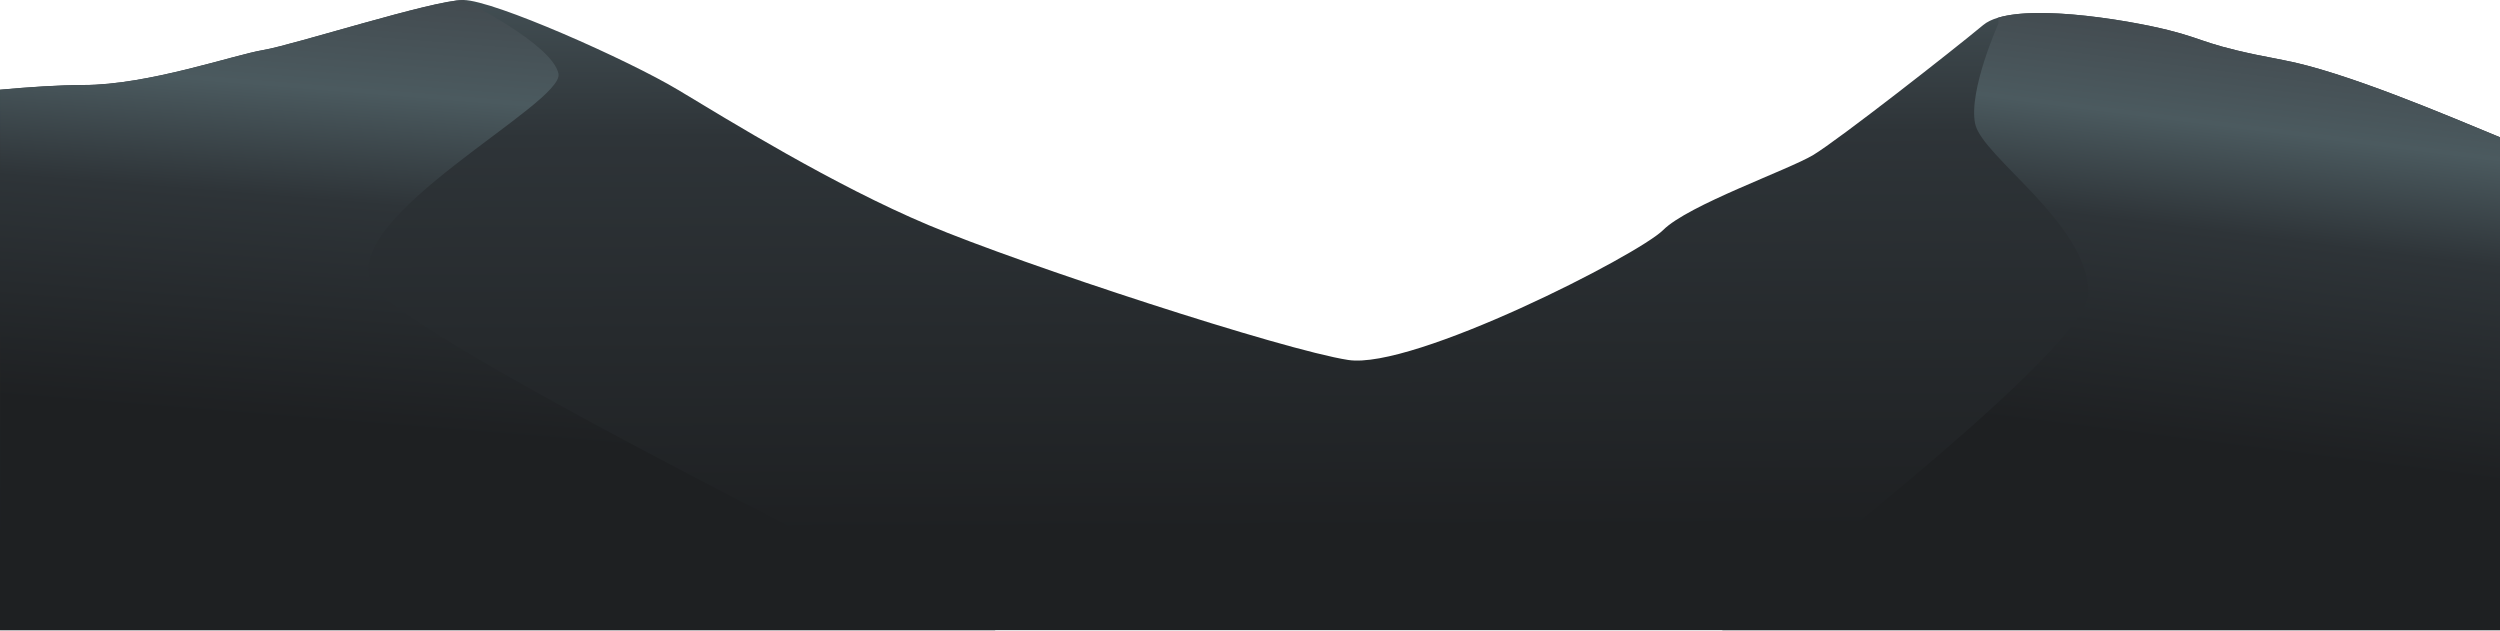
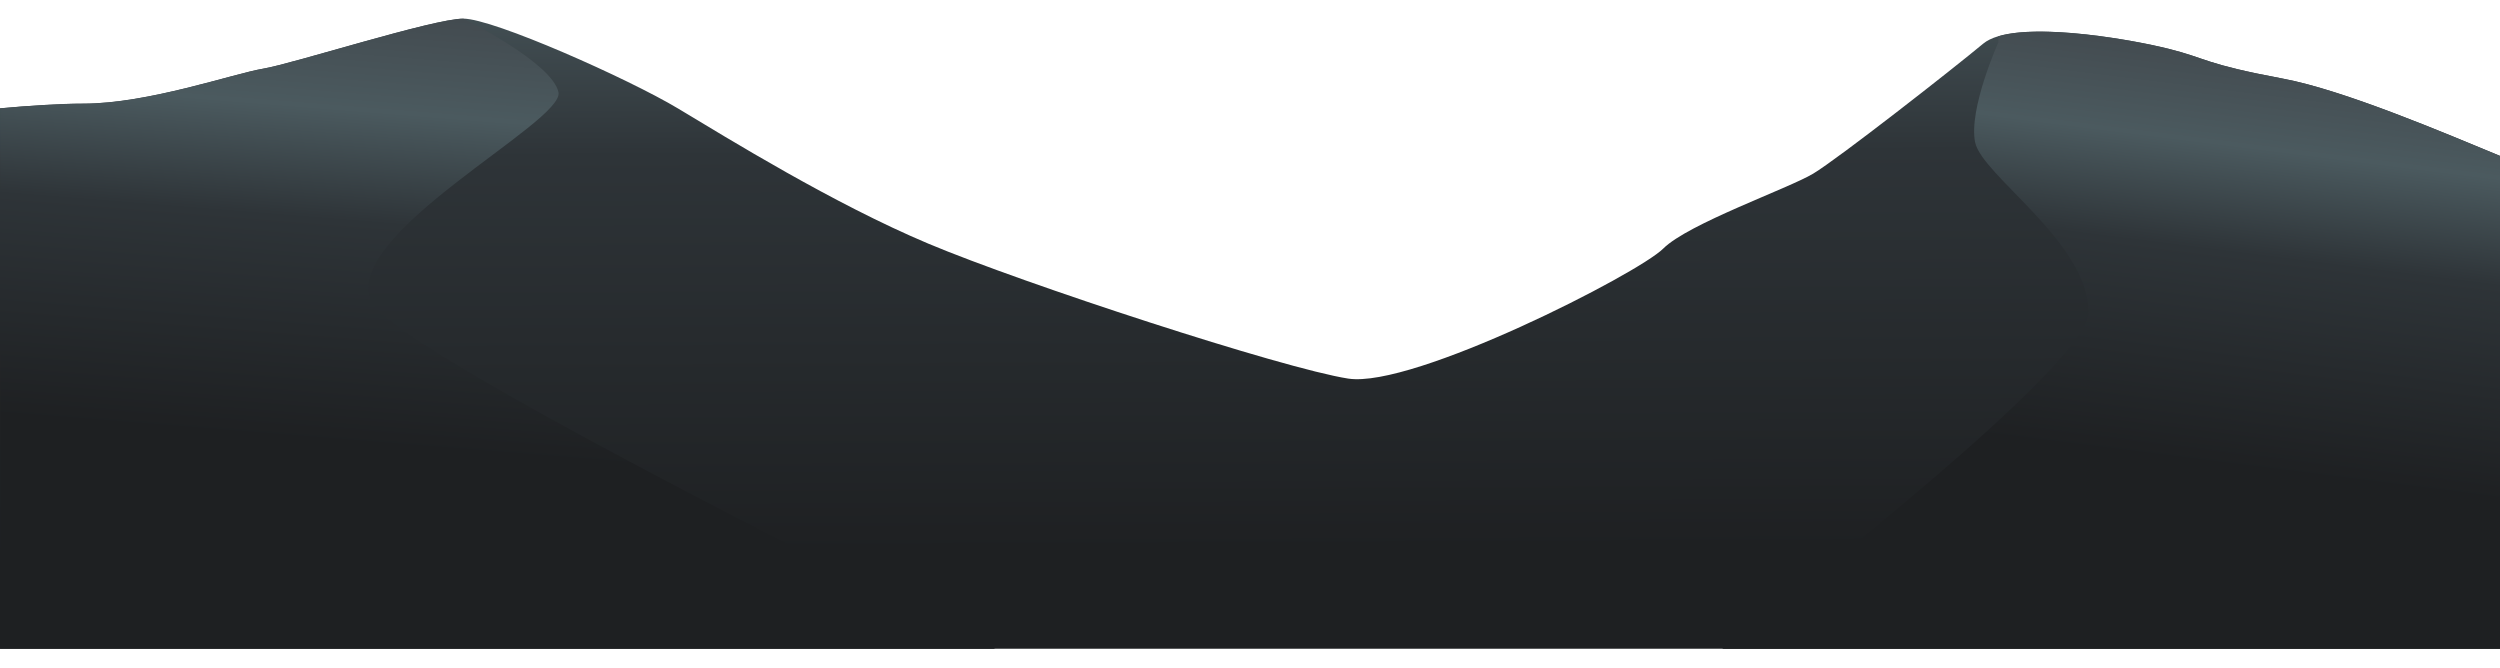
- <svg xmlns="http://www.w3.org/2000/svg" xmlns:xlink="http://www.w3.org/1999/xlink" width="4228.796" height="1066.036" viewBox="0 0 4228.796 1066.036">
+ <svg xmlns="http://www.w3.org/2000/svg" xmlns:xlink="http://www.w3.org/1999/xlink" width="4228.796" height="1129.036" viewBox="0 0 4228.796 1066.036">
  <defs>
    <linearGradient id="linear-gradient" x1="0.476" y1="-0.734" x2="0.504" y2="0.845" gradientUnits="objectBoundingBox">
      <stop offset="0" stop-color="#2B2D30" />
      <stop offset="0.2" stop-color="#42494E" />
      <stop offset="0.4" stop-color="#4B5A5F" />
      <stop offset="0.6" stop-color="#2E3438" />
      <stop offset="1" stop-color="#1E2022" />
    </linearGradient>
    <linearGradient id="linear-gradient-2" x1="0.595" y1="-0.18" x2="0.485" y2="0.693" xlink:href="#linear-gradient" />
    <linearGradient id="linear-gradient-3" x1="0.684" y1="-0.16" x2="0.549" y2="0.69" xlink:href="#linear-gradient" />
  </defs>
  <g id="mountain-2" transform="translate(-3898.812 -6245.361)">
    <path id="Path_139" data-name="Path 139" d="M4224.625,474.246C4133.911,436.8,3961.3,363.023,3857.847,343.634c-135.3-25.339-126.833-33.808-194.518-50.747s-262.134-50.747-312.881-8.47-245.265,194.518-287.543,219.857-211.457,84.555-253.735,126.832-422.844,236.8-532.808,219.857-549.677-160.71-710.387-228.326c-160.71-67.686-338.29-177.579-422.845-228.326S830.25,242.07,779.5,242.07s-287.543,76.085-338.29,84.555-194.518,59.216-304.482,59.216c-40.948,0-92.394,3.5-140.9,7.91V1307.9H4224.555V474.106Z" transform="translate(3902.982 6003.291)" fill="url(#linear-gradient)" />
    <path id="Path_140" data-name="Path 140" d="M136.742,385.861c-40.948,0-92.394,3.5-140.9,7.91v914.145H1679.448C1236.655,1087.779,659.19,790.577,624.682,721.561,568.266,608.8,951.7,417.079,940.433,366.333S779.443,242.09,779.443,242.09c-50.747,0-287.543,76.085-338.29,84.555s-194.518,59.216-304.482,59.216Z" transform="translate(3903.042 6003.412)" fill="url(#linear-gradient-2)" />
    <path id="Path_141" data-name="Path 141" d="M1166.424,274.088c-59.146-14.769-215.167-42.488-287.4-21l.28,9.939s-50.747,112.763-39.478,169.18,191.718,169.18,191.718,287.543c0,74.616-353.689,364.118-619.533,569.486H1727.721V455.447C1637.006,418,1464.4,344.224,1360.943,324.835,1225.641,299.5,1234.11,291.027,1166.424,274.088Z" transform="translate(6399.886 6022.16)" fill="url(#linear-gradient-3)" />
  </g>
</svg>
